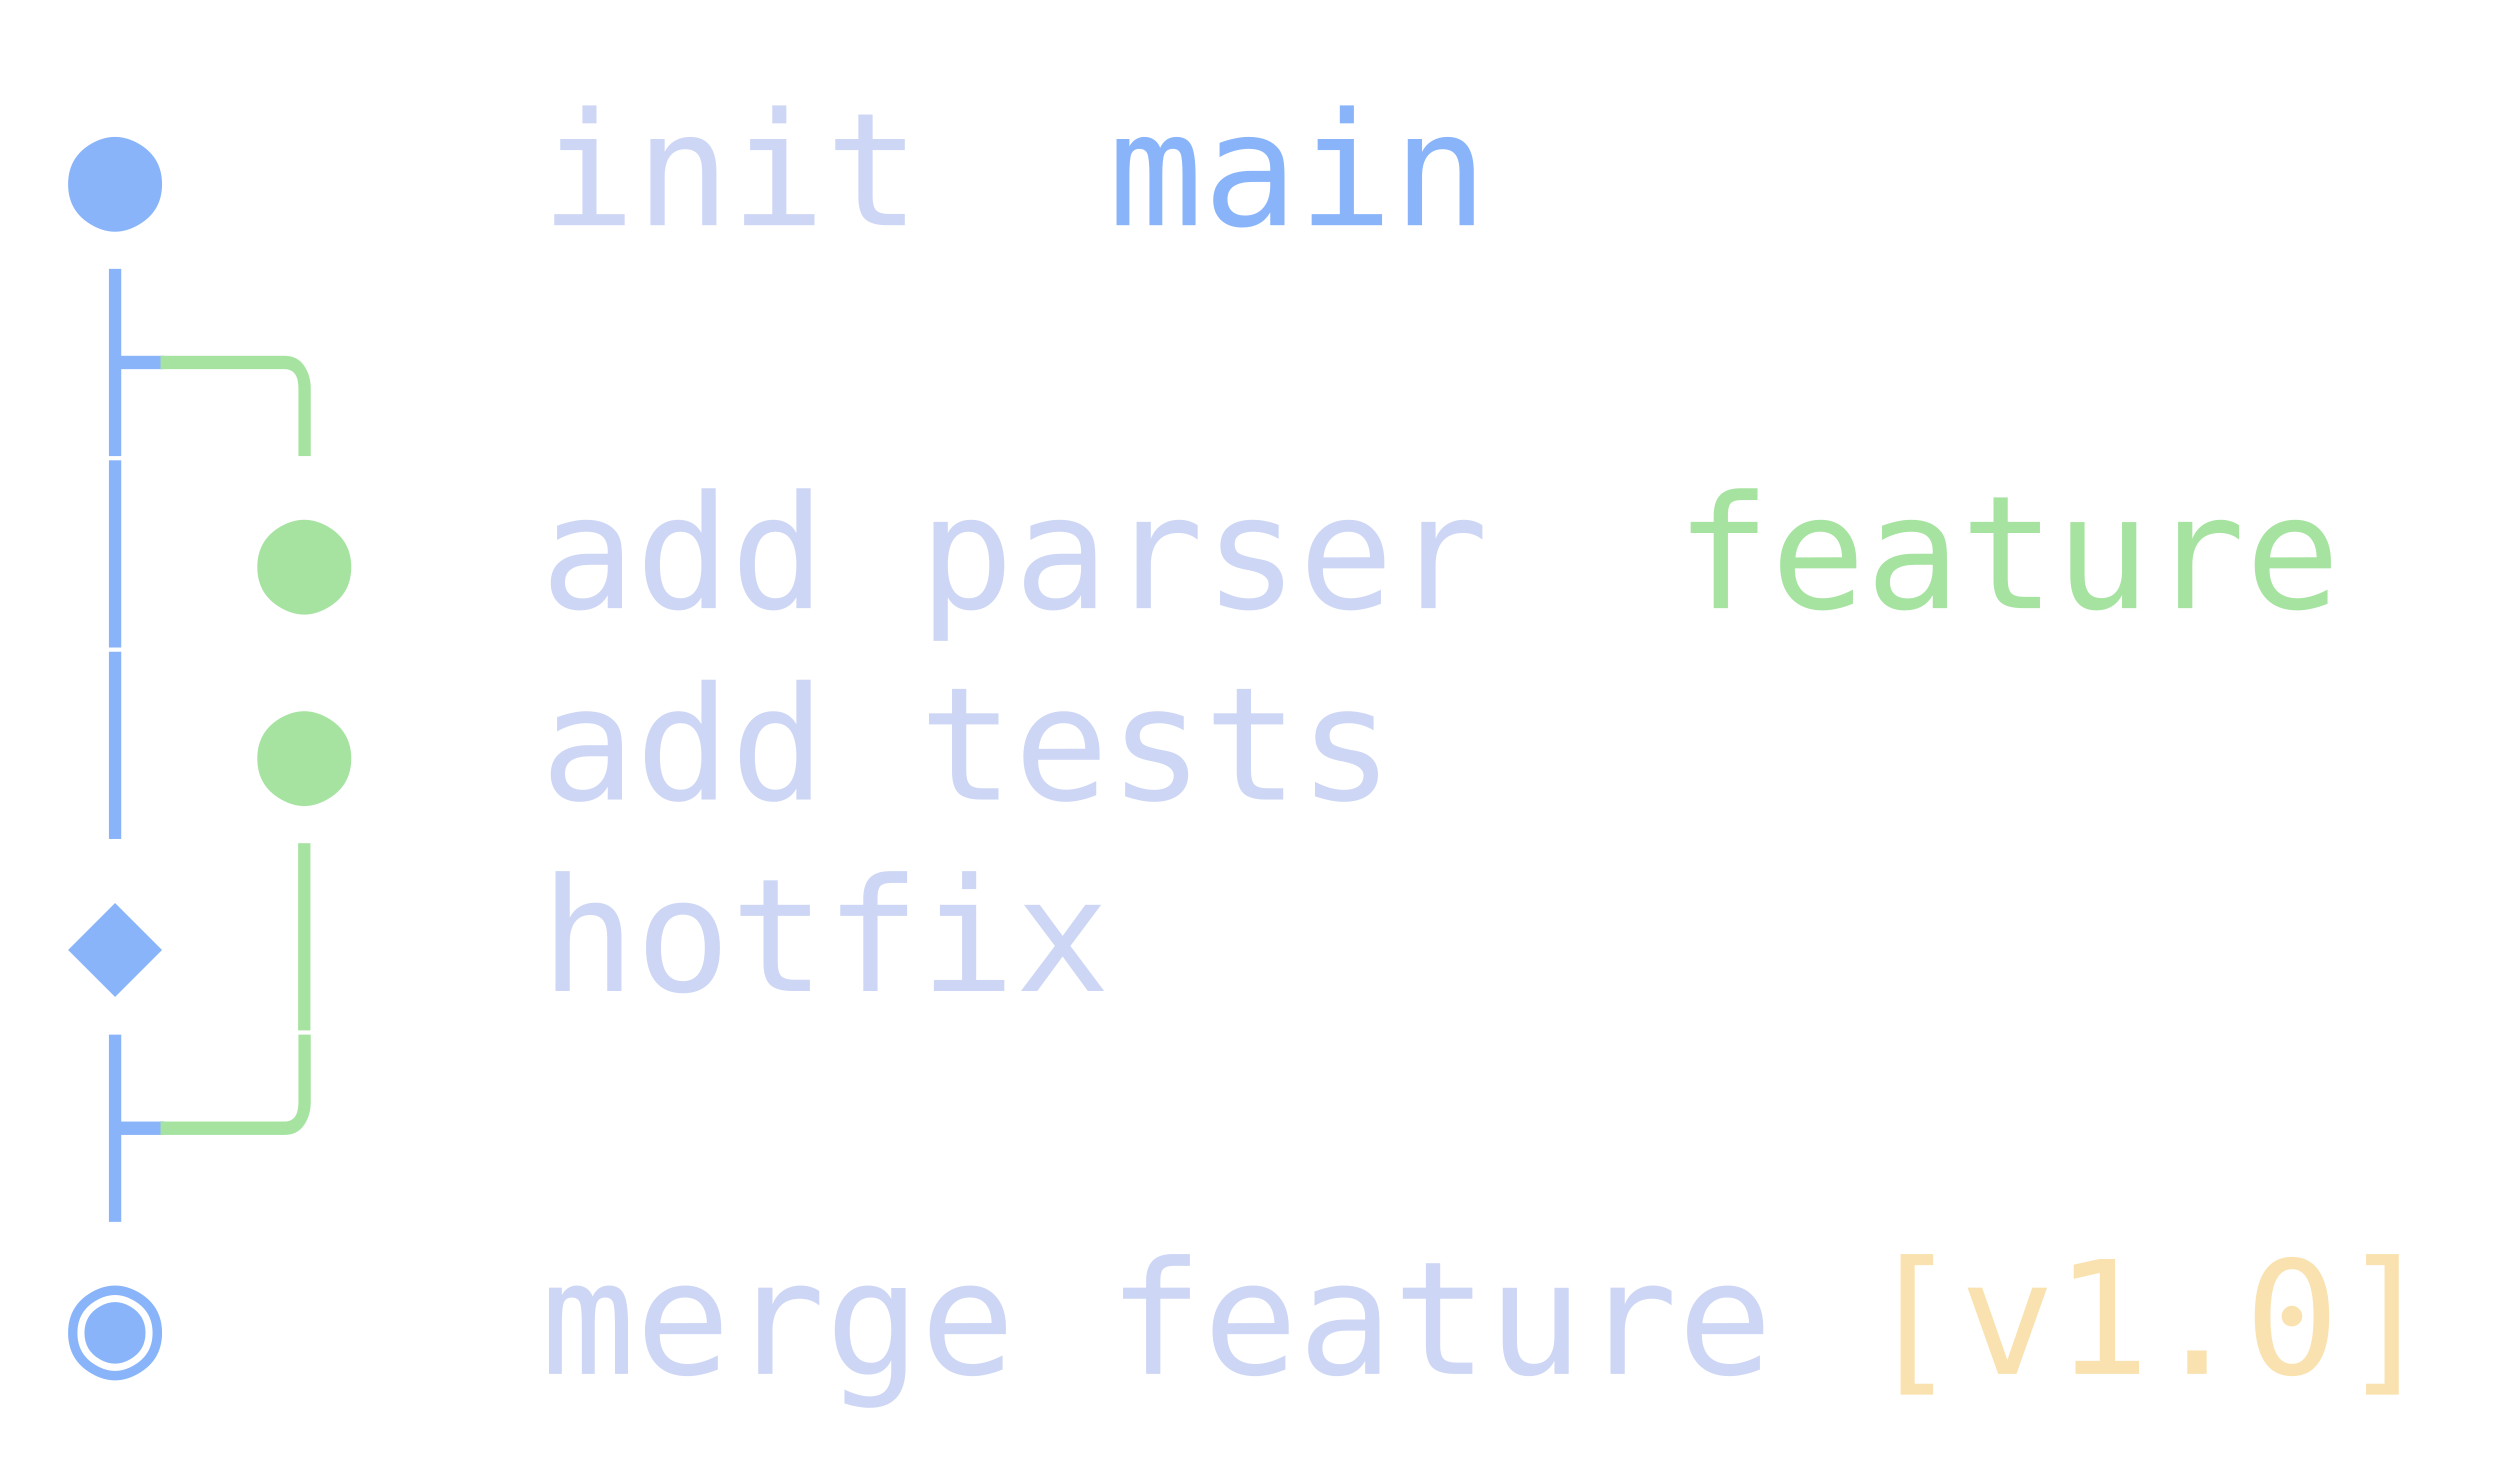
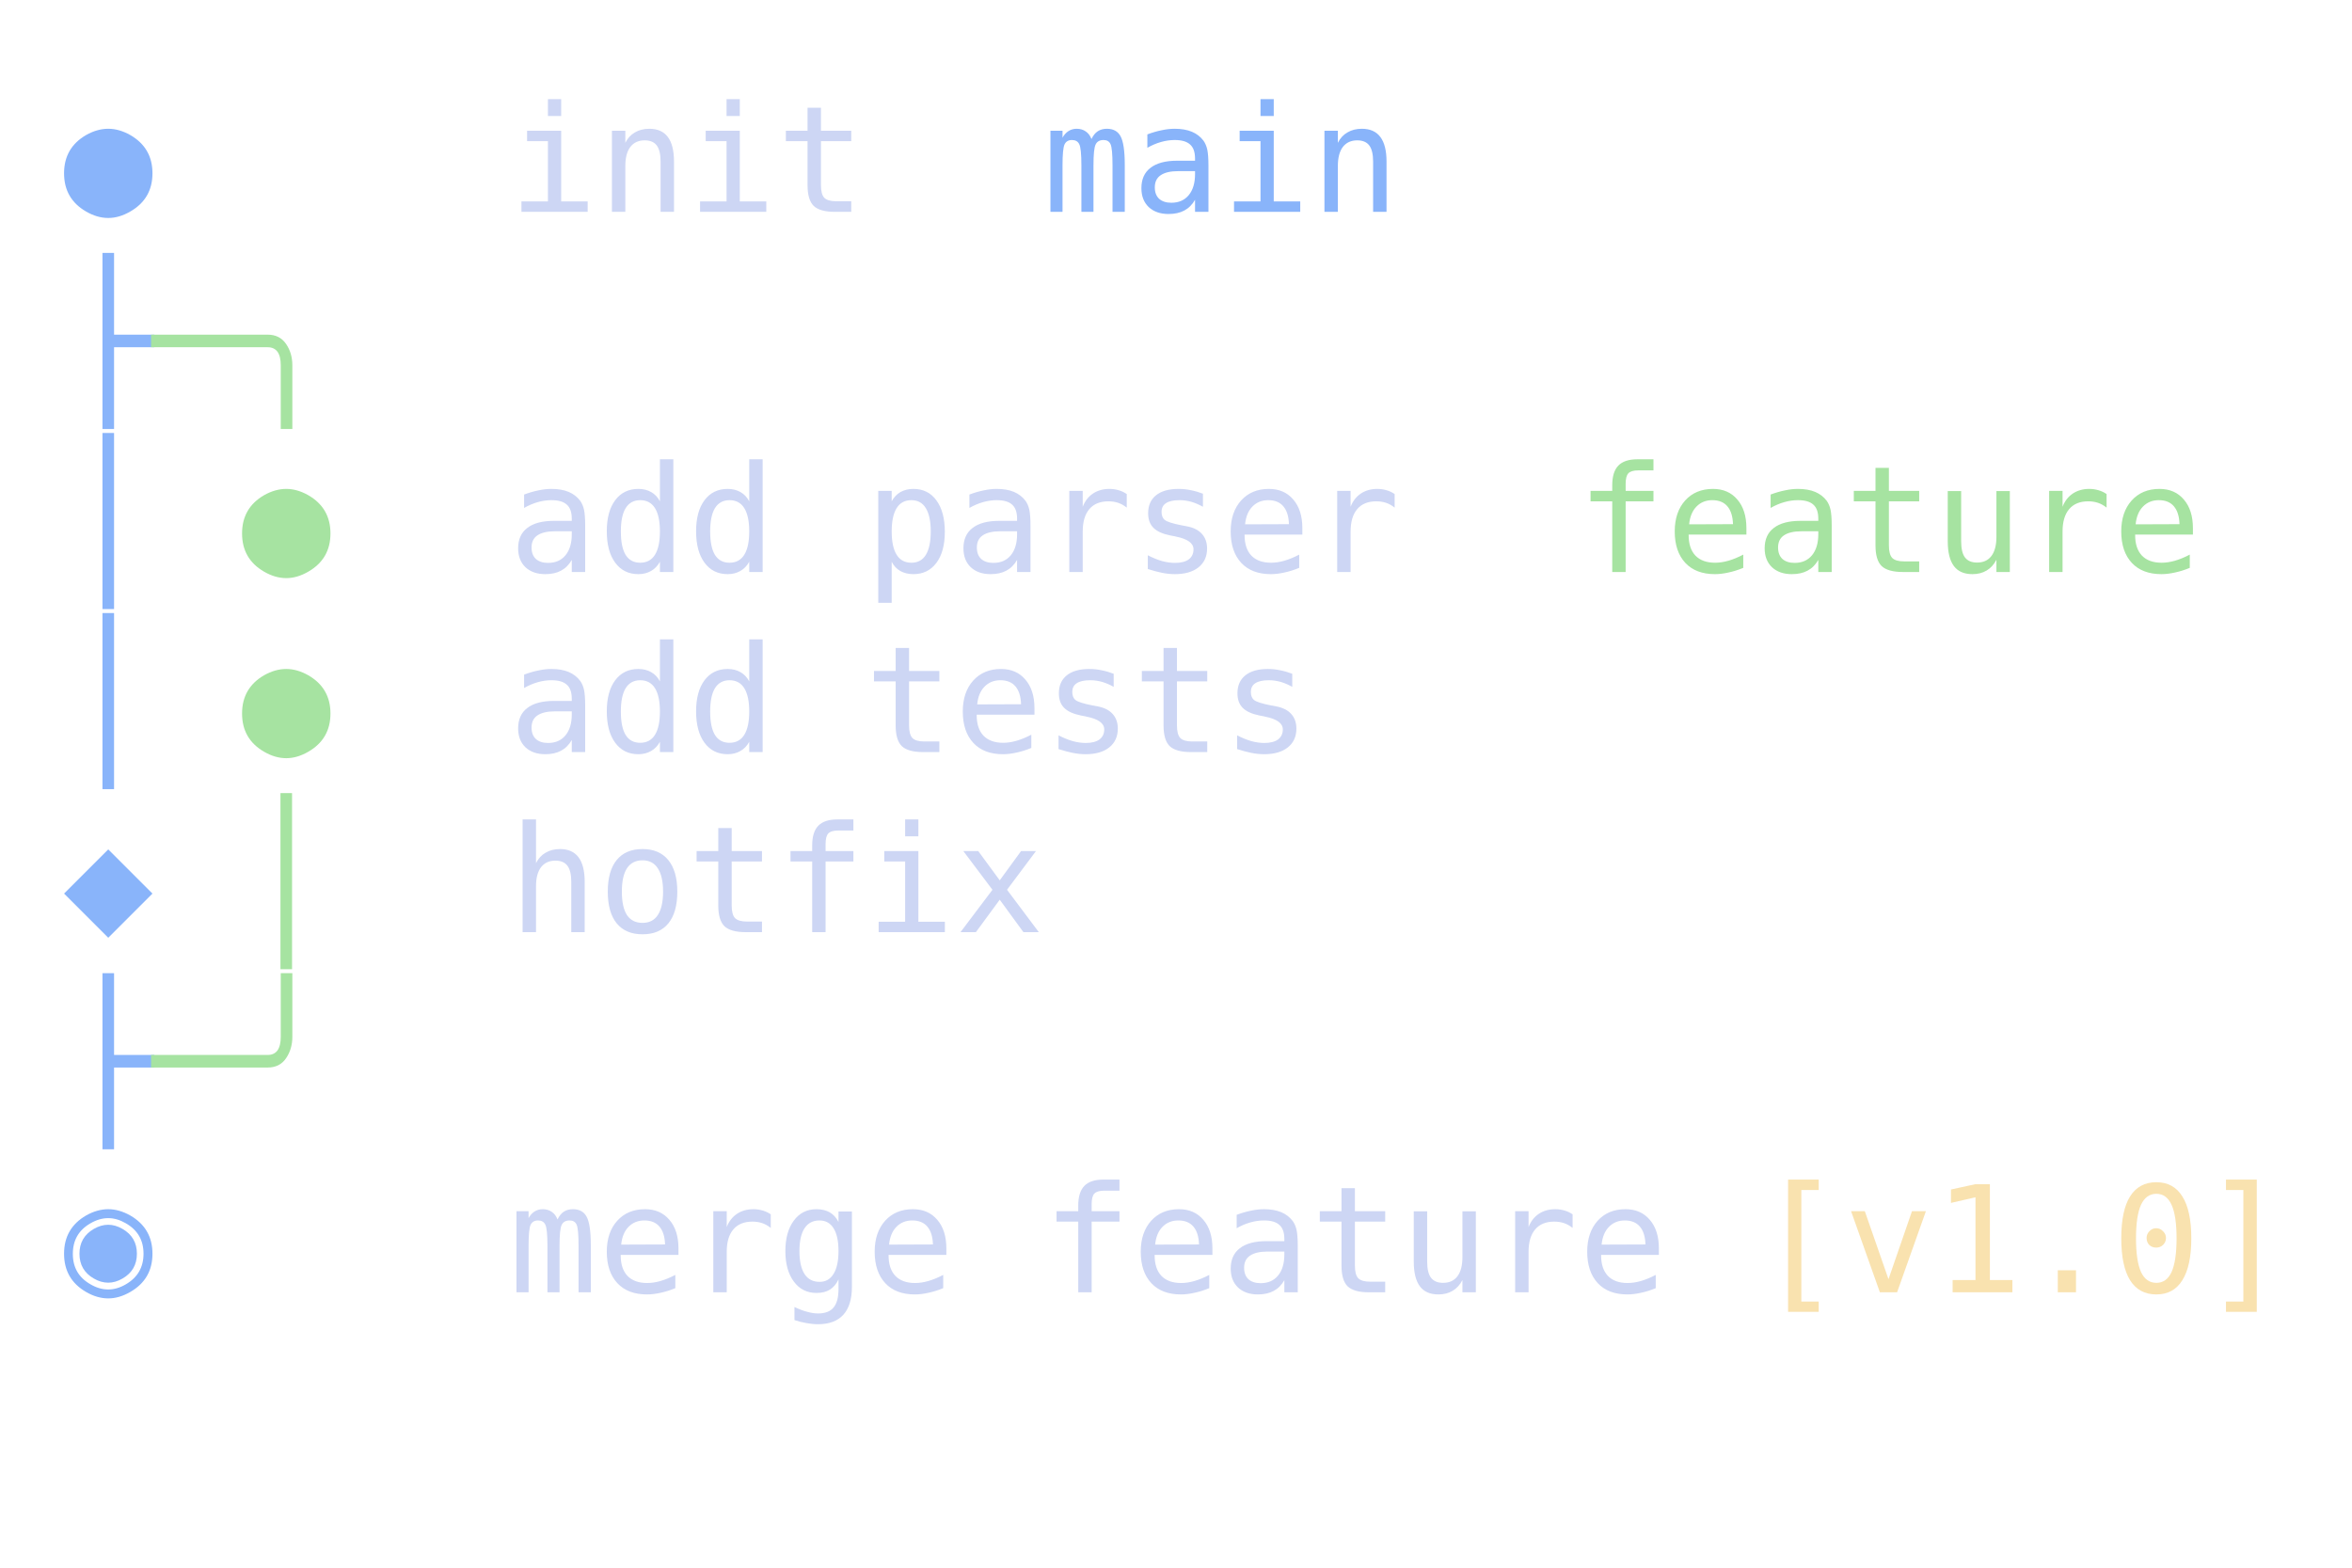
- <svg xmlns="http://www.w3.org/2000/svg" width="222" height="131" viewBox="0 0 222 131">
+ <svg xmlns="http://www.w3.org/2000/svg" width="222" height="148" viewBox="0 0 222 148">
  <g font-family="'DejaVu Sans Mono','SFMono-Regular','Menlo','Consolas',monospace" font-size="14" xml:space="preserve">
    <text x="6.0" y="20" textLength="8.4" lengthAdjust="spacingAndGlyphs" fill="#89b4fa">●</text>
    <text x="48.0" y="20" textLength="33.6" lengthAdjust="spacingAndGlyphs" fill="#cdd6f4">init</text>
    <text x="98.4" y="20" textLength="33.6" lengthAdjust="spacingAndGlyphs" fill="#89b4fa">main</text>
    <text x="6.0" y="37" textLength="8.4" lengthAdjust="spacingAndGlyphs" fill="#89b4fa">├</text>
    <text x="14.4" y="37" textLength="16.8" lengthAdjust="spacingAndGlyphs" fill="#a6e3a1">─╮</text>
    <text x="6.0" y="54" textLength="8.4" lengthAdjust="spacingAndGlyphs" fill="#89b4fa">│</text>
    <text x="22.8" y="54" textLength="8.4" lengthAdjust="spacingAndGlyphs" fill="#a6e3a1">●</text>
    <text x="48.0" y="54" textLength="25.2" lengthAdjust="spacingAndGlyphs" fill="#cdd6f4">add</text>
    <text x="81.6" y="54" textLength="50.4" lengthAdjust="spacingAndGlyphs" fill="#cdd6f4">parser</text>
    <text x="148.8" y="54" textLength="58.8" lengthAdjust="spacingAndGlyphs" fill="#a6e3a1">feature</text>
    <text x="6.0" y="71" textLength="8.4" lengthAdjust="spacingAndGlyphs" fill="#89b4fa">│</text>
    <text x="22.8" y="71" textLength="8.4" lengthAdjust="spacingAndGlyphs" fill="#a6e3a1">●</text>
    <text x="48.0" y="71" textLength="25.2" lengthAdjust="spacingAndGlyphs" fill="#cdd6f4">add</text>
    <text x="81.6" y="71" textLength="42.0" lengthAdjust="spacingAndGlyphs" fill="#cdd6f4">tests</text>
    <text x="6.0" y="88" textLength="8.4" lengthAdjust="spacingAndGlyphs" fill="#89b4fa">◆</text>
    <text x="22.8" y="88" textLength="8.4" lengthAdjust="spacingAndGlyphs" fill="#a6e3a1">│</text>
    <text x="48.0" y="88" textLength="50.4" lengthAdjust="spacingAndGlyphs" fill="#cdd6f4">hotfix</text>
    <text x="6.0" y="105" textLength="8.4" lengthAdjust="spacingAndGlyphs" fill="#89b4fa">├</text>
    <text x="14.4" y="105" textLength="16.8" lengthAdjust="spacingAndGlyphs" fill="#a6e3a1">─╯</text>
    <text x="6.0" y="122" textLength="8.4" lengthAdjust="spacingAndGlyphs" fill="#89b4fa">◉</text>
    <text x="48.0" y="122" textLength="42.0" lengthAdjust="spacingAndGlyphs" fill="#cdd6f4">merge</text>
    <text x="98.4" y="122" textLength="58.8" lengthAdjust="spacingAndGlyphs" fill="#cdd6f4">feature</text>
    <text x="165.6" y="122" textLength="50.4" lengthAdjust="spacingAndGlyphs" fill="#f9e2af">[v1.0]</text>
  </g>
</svg>
